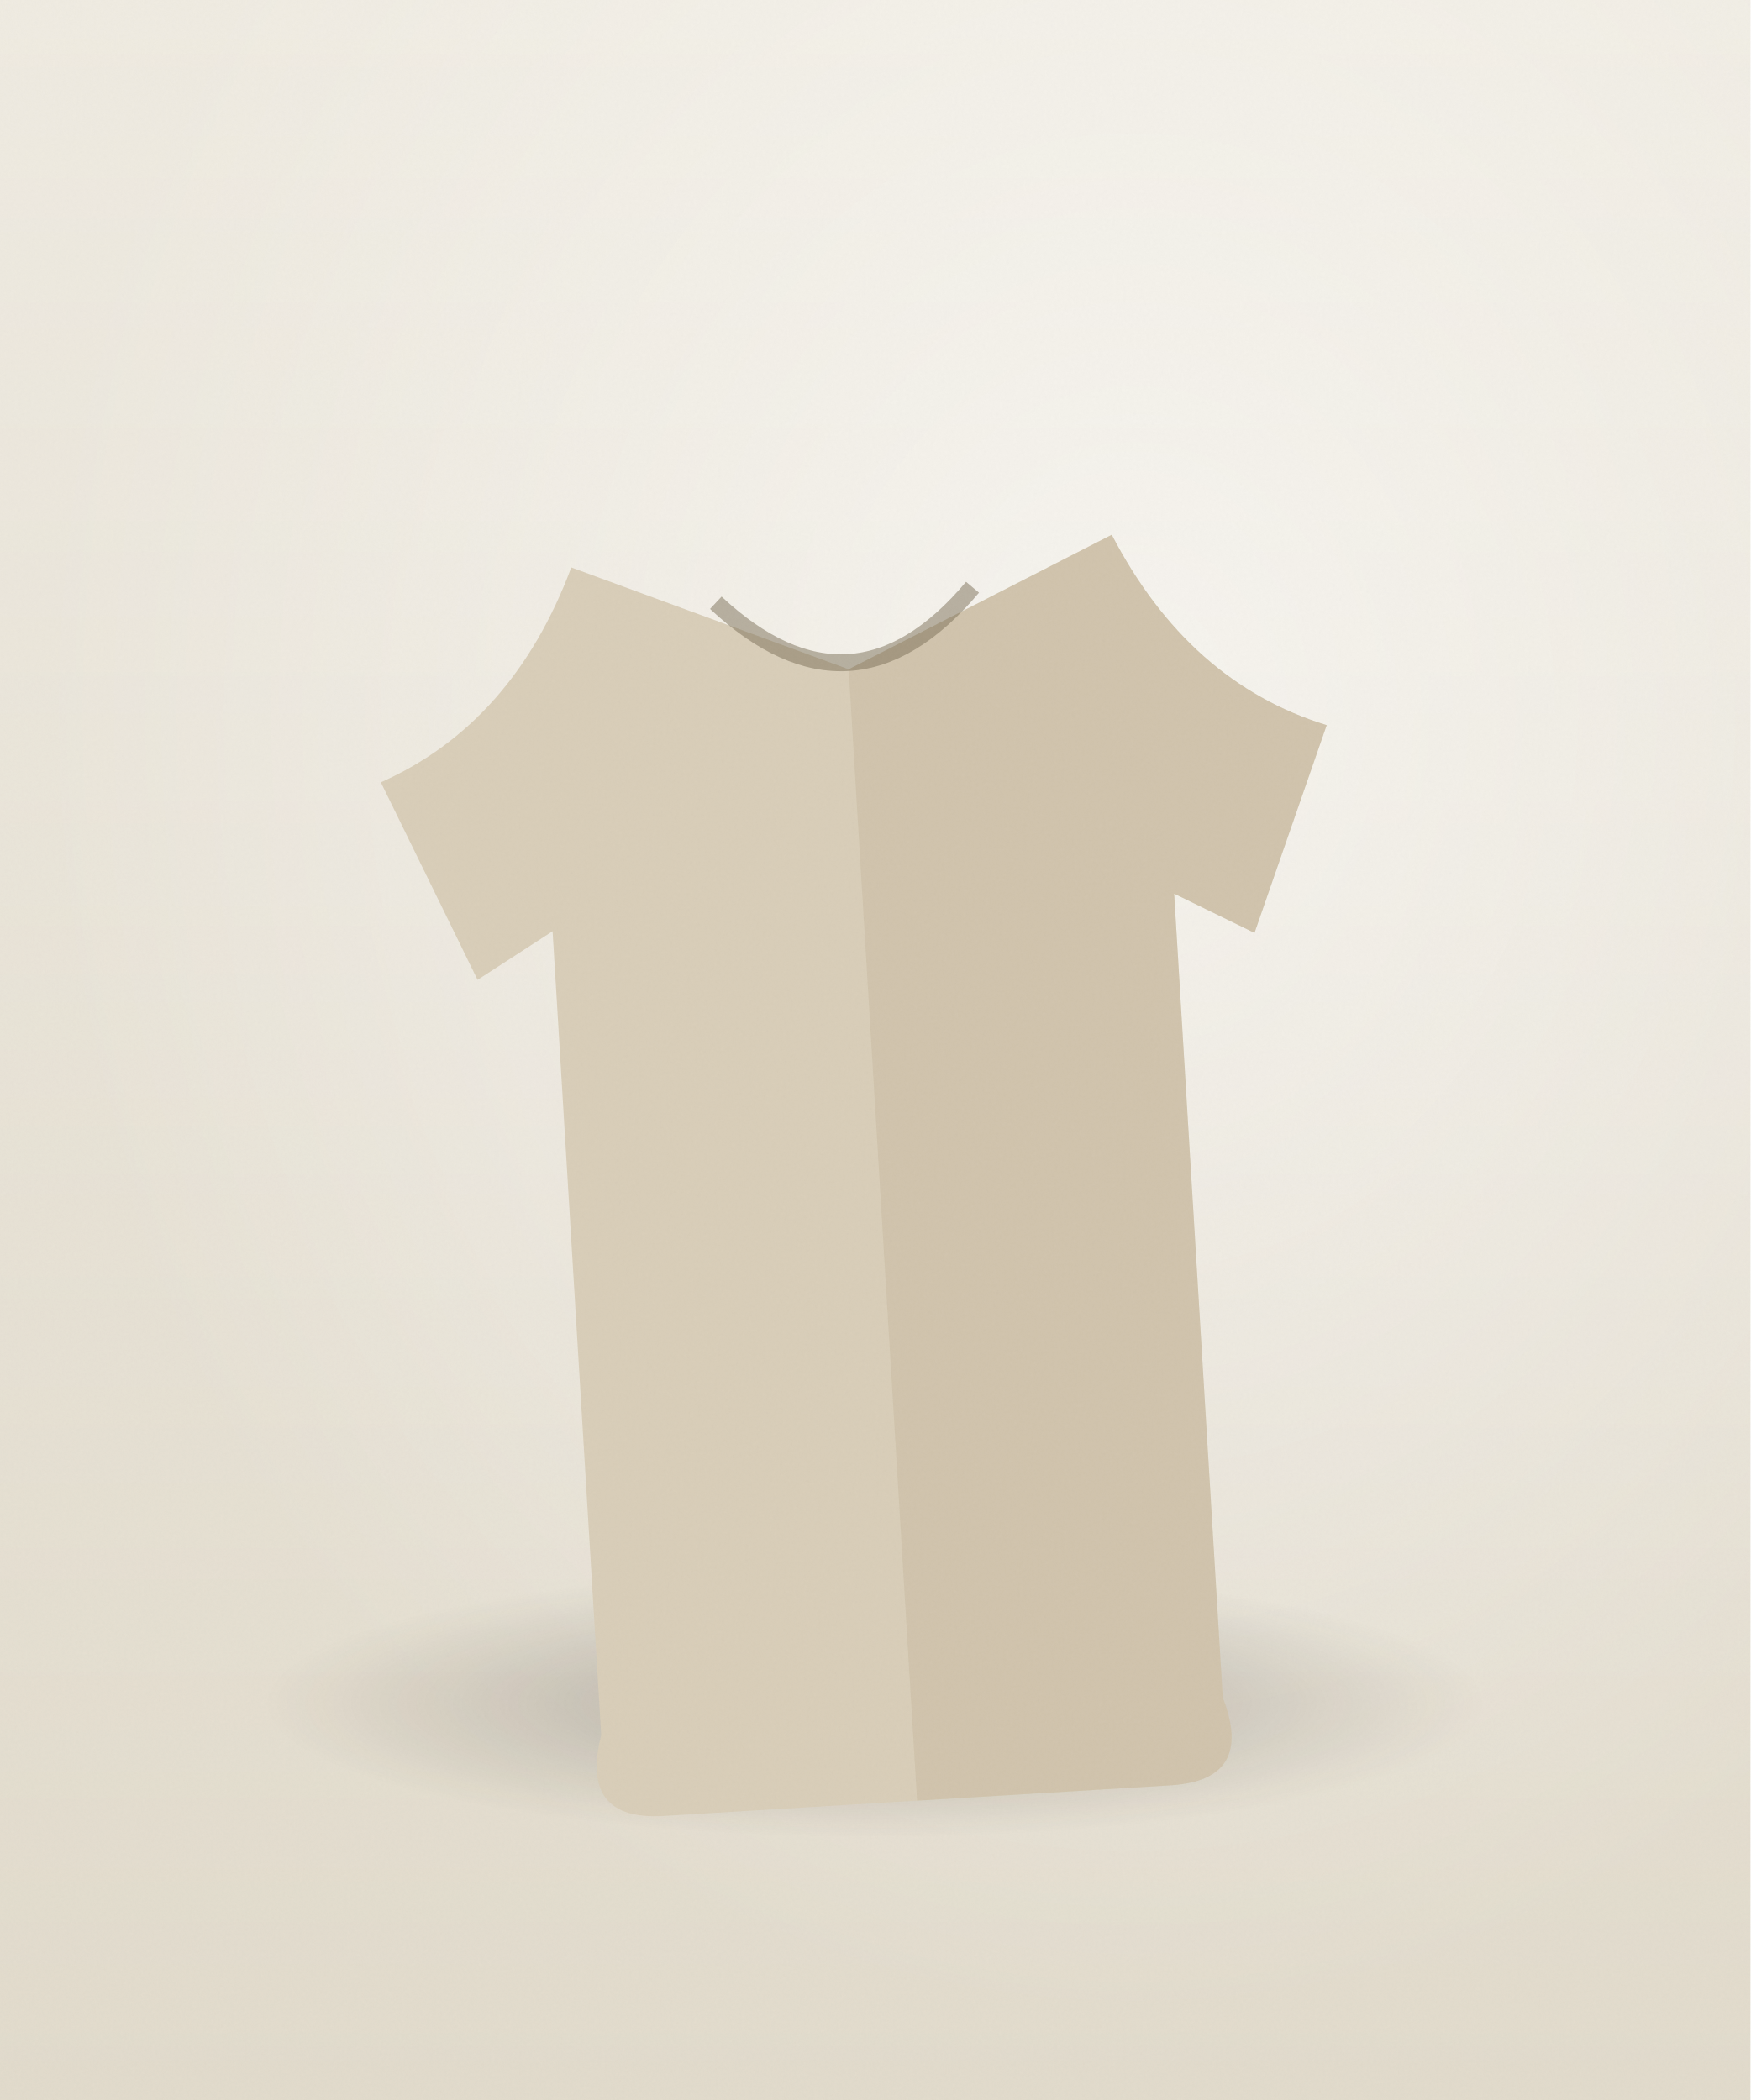
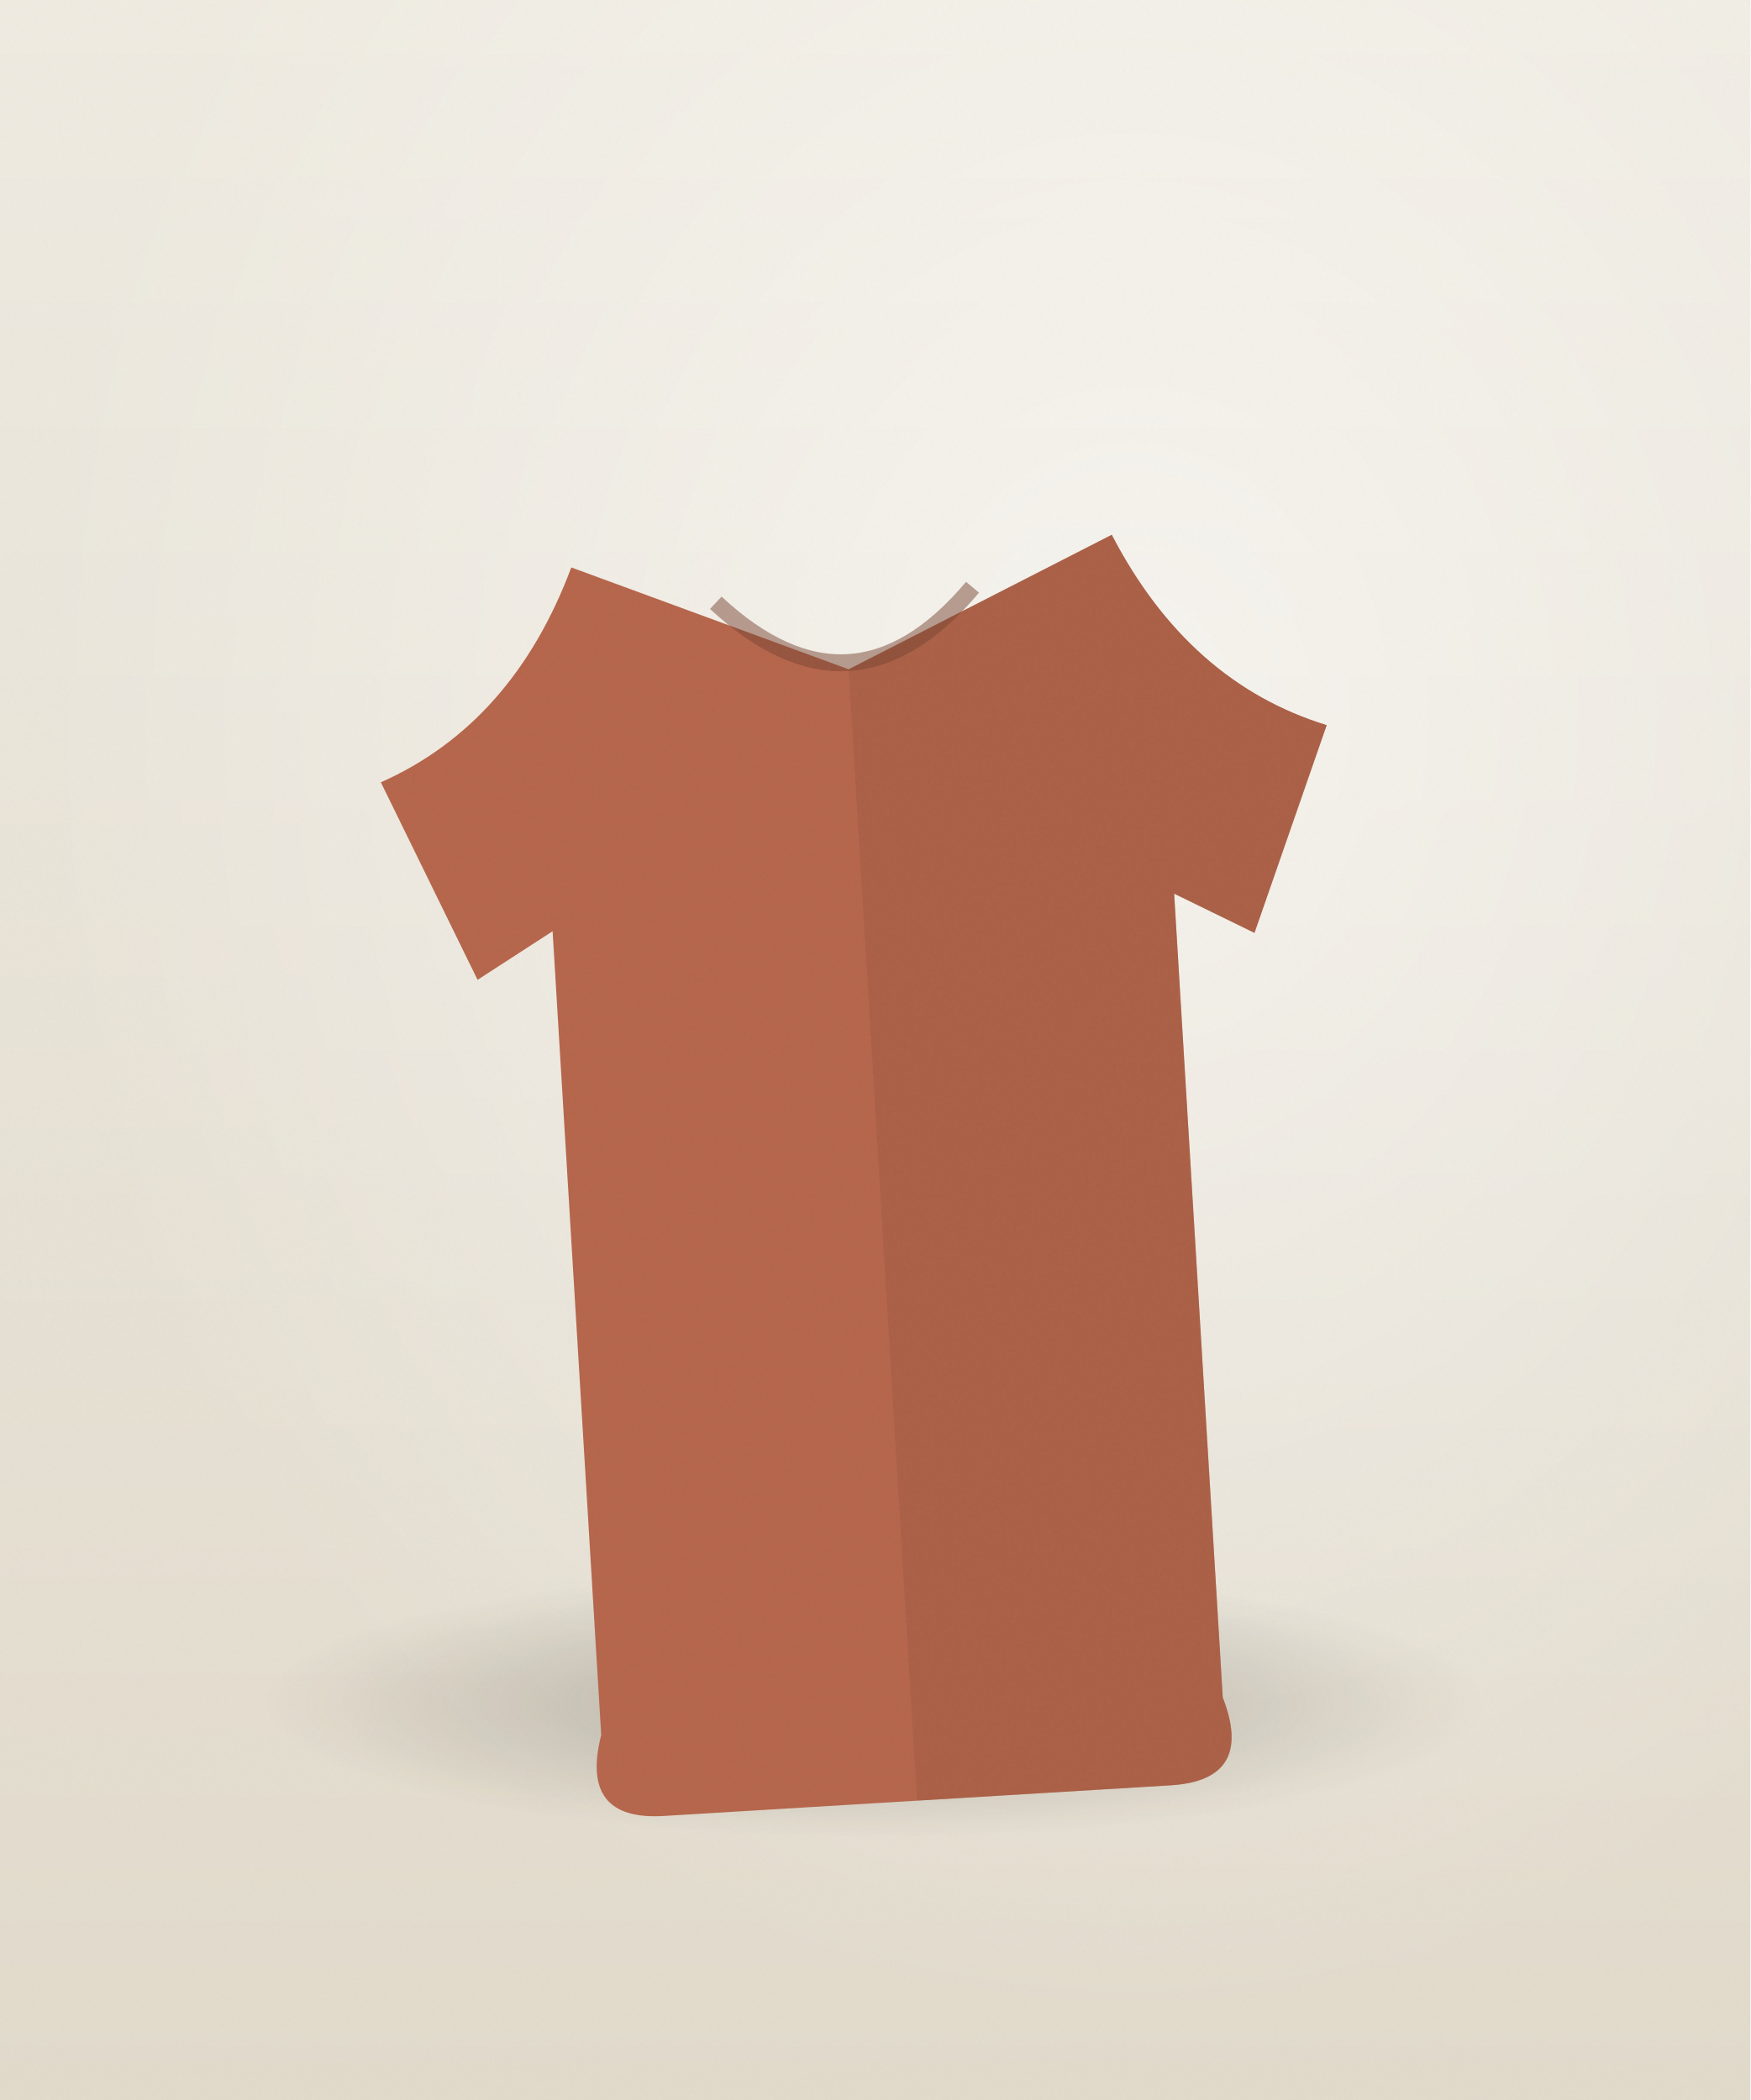
<svg xmlns="http://www.w3.org/2000/svg" viewBox="0 0 600 720" width="600" height="720" role="img">
  <defs>
    <linearGradient id="bg" x1="0" y1="0" x2="0" y2="1">
      <stop offset="0" stop-color="#EFEBE1" />
      <stop offset="1" stop-color="#E1DACB" />
    </linearGradient>
    <radialGradient id="glow" cx="0.645" cy="0.34" r="0.62">
      <stop offset="0" stop-color="#FFFFFF" stop-opacity="0.55" />
      <stop offset="1" stop-color="#FFFFFF" stop-opacity="0" />
    </radialGradient>
    <radialGradient id="shadow" cx="0.5" cy="0.5" r="0.5">
      <stop offset="0" stop-color="#1A1713" stop-opacity="0.26" />
      <stop offset="1" stop-color="#1A1713" stop-opacity="0" />
    </radialGradient>
    <filter id="grain">
      <feTurbulence type="fractalNoise" baseFrequency="0.85" numOctaves="3" seed="76" />
      <feColorMatrix type="saturate" values="0" />
      <feComponentTransfer>
        <feFuncA type="linear" slope="0.055" />
      </feComponentTransfer>
    </filter>
  </defs>
  <rect width="600" height="720" fill="url(#bg)" />
  <rect width="600" height="720" fill="url(#glow)" />
  <ellipse cx="300" cy="584" rx="210" ry="46" fill="url(#shadow)" />
  <g transform="translate(300 380) rotate(-3.46) scale(1.16) translate(-300 -380)">
-     <path d="M300 250 L380 215 Q400 260 440 275 L415 335 L392 322 L392 560 Q400 585 375 585 L225 585 Q200 585 208 560 L208 322 L185 335 L160 275 Q200 260 220 215 L300 250 Z" fill="#D8CDB8" />
-     <path d="M300 250 L380 215 Q400 260 440 275 L415 335 L392 322 L392 560 Q400 585 375 585 L300 585 Z" fill="#BFB194" opacity="0.35" />
-     <path d="M262 228 Q300 268 338 228" fill="none" stroke="#7A6E56" stroke-width="5" opacity="0.5" />
+     <path d="M300 250 L380 215 Q400 260 440 275 L415 335 L392 322 L392 560 Q400 585 375 585 L225 585 Q200 585 208 560 L208 322 L185 335 L160 275 Q200 260 220 215 L300 250 Z" fill="#B5654A" />
+     <path d="M300 250 L380 215 Q400 260 440 275 L415 335 L392 322 L392 560 Q400 585 375 585 L300 585 Z" fill="#94533d" opacity="0.35" />
+     <path d="M262 228 Q300 268 338 228" fill="none" stroke="#774331" stroke-width="5" opacity="0.5" />
  </g>
  <rect width="600" height="720" filter="url(#grain)" opacity="0.6" />
</svg>
